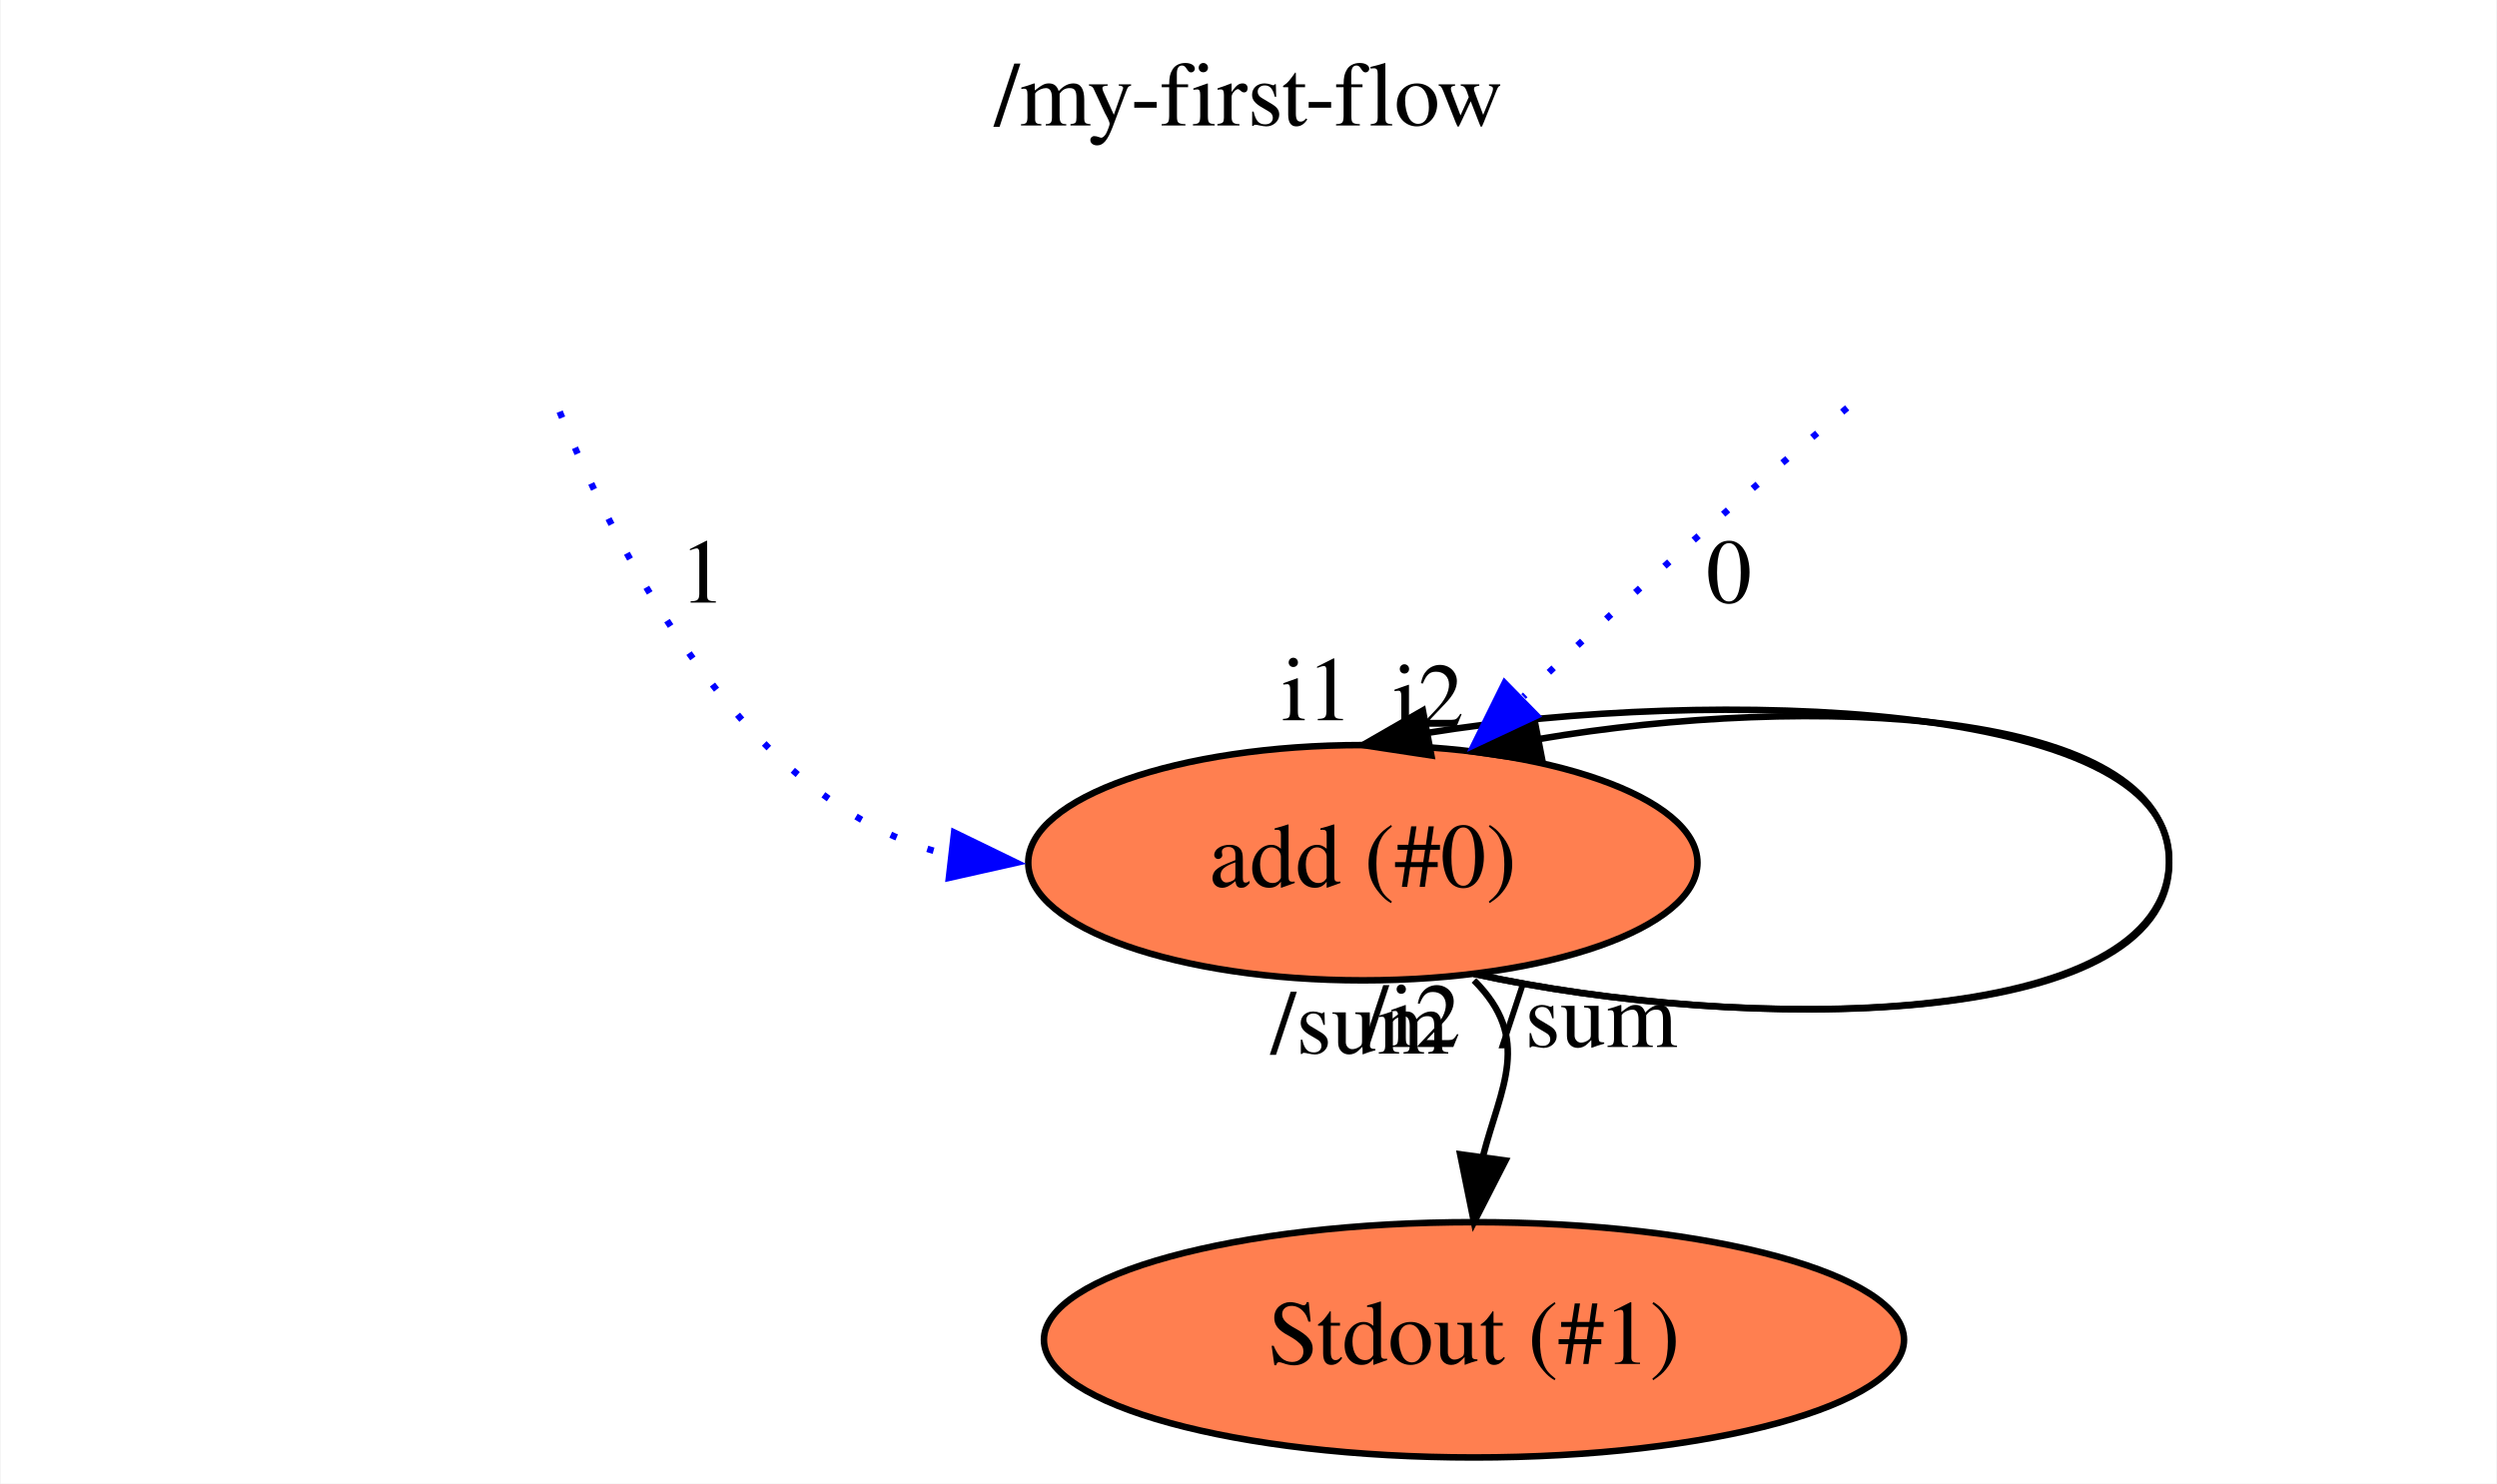
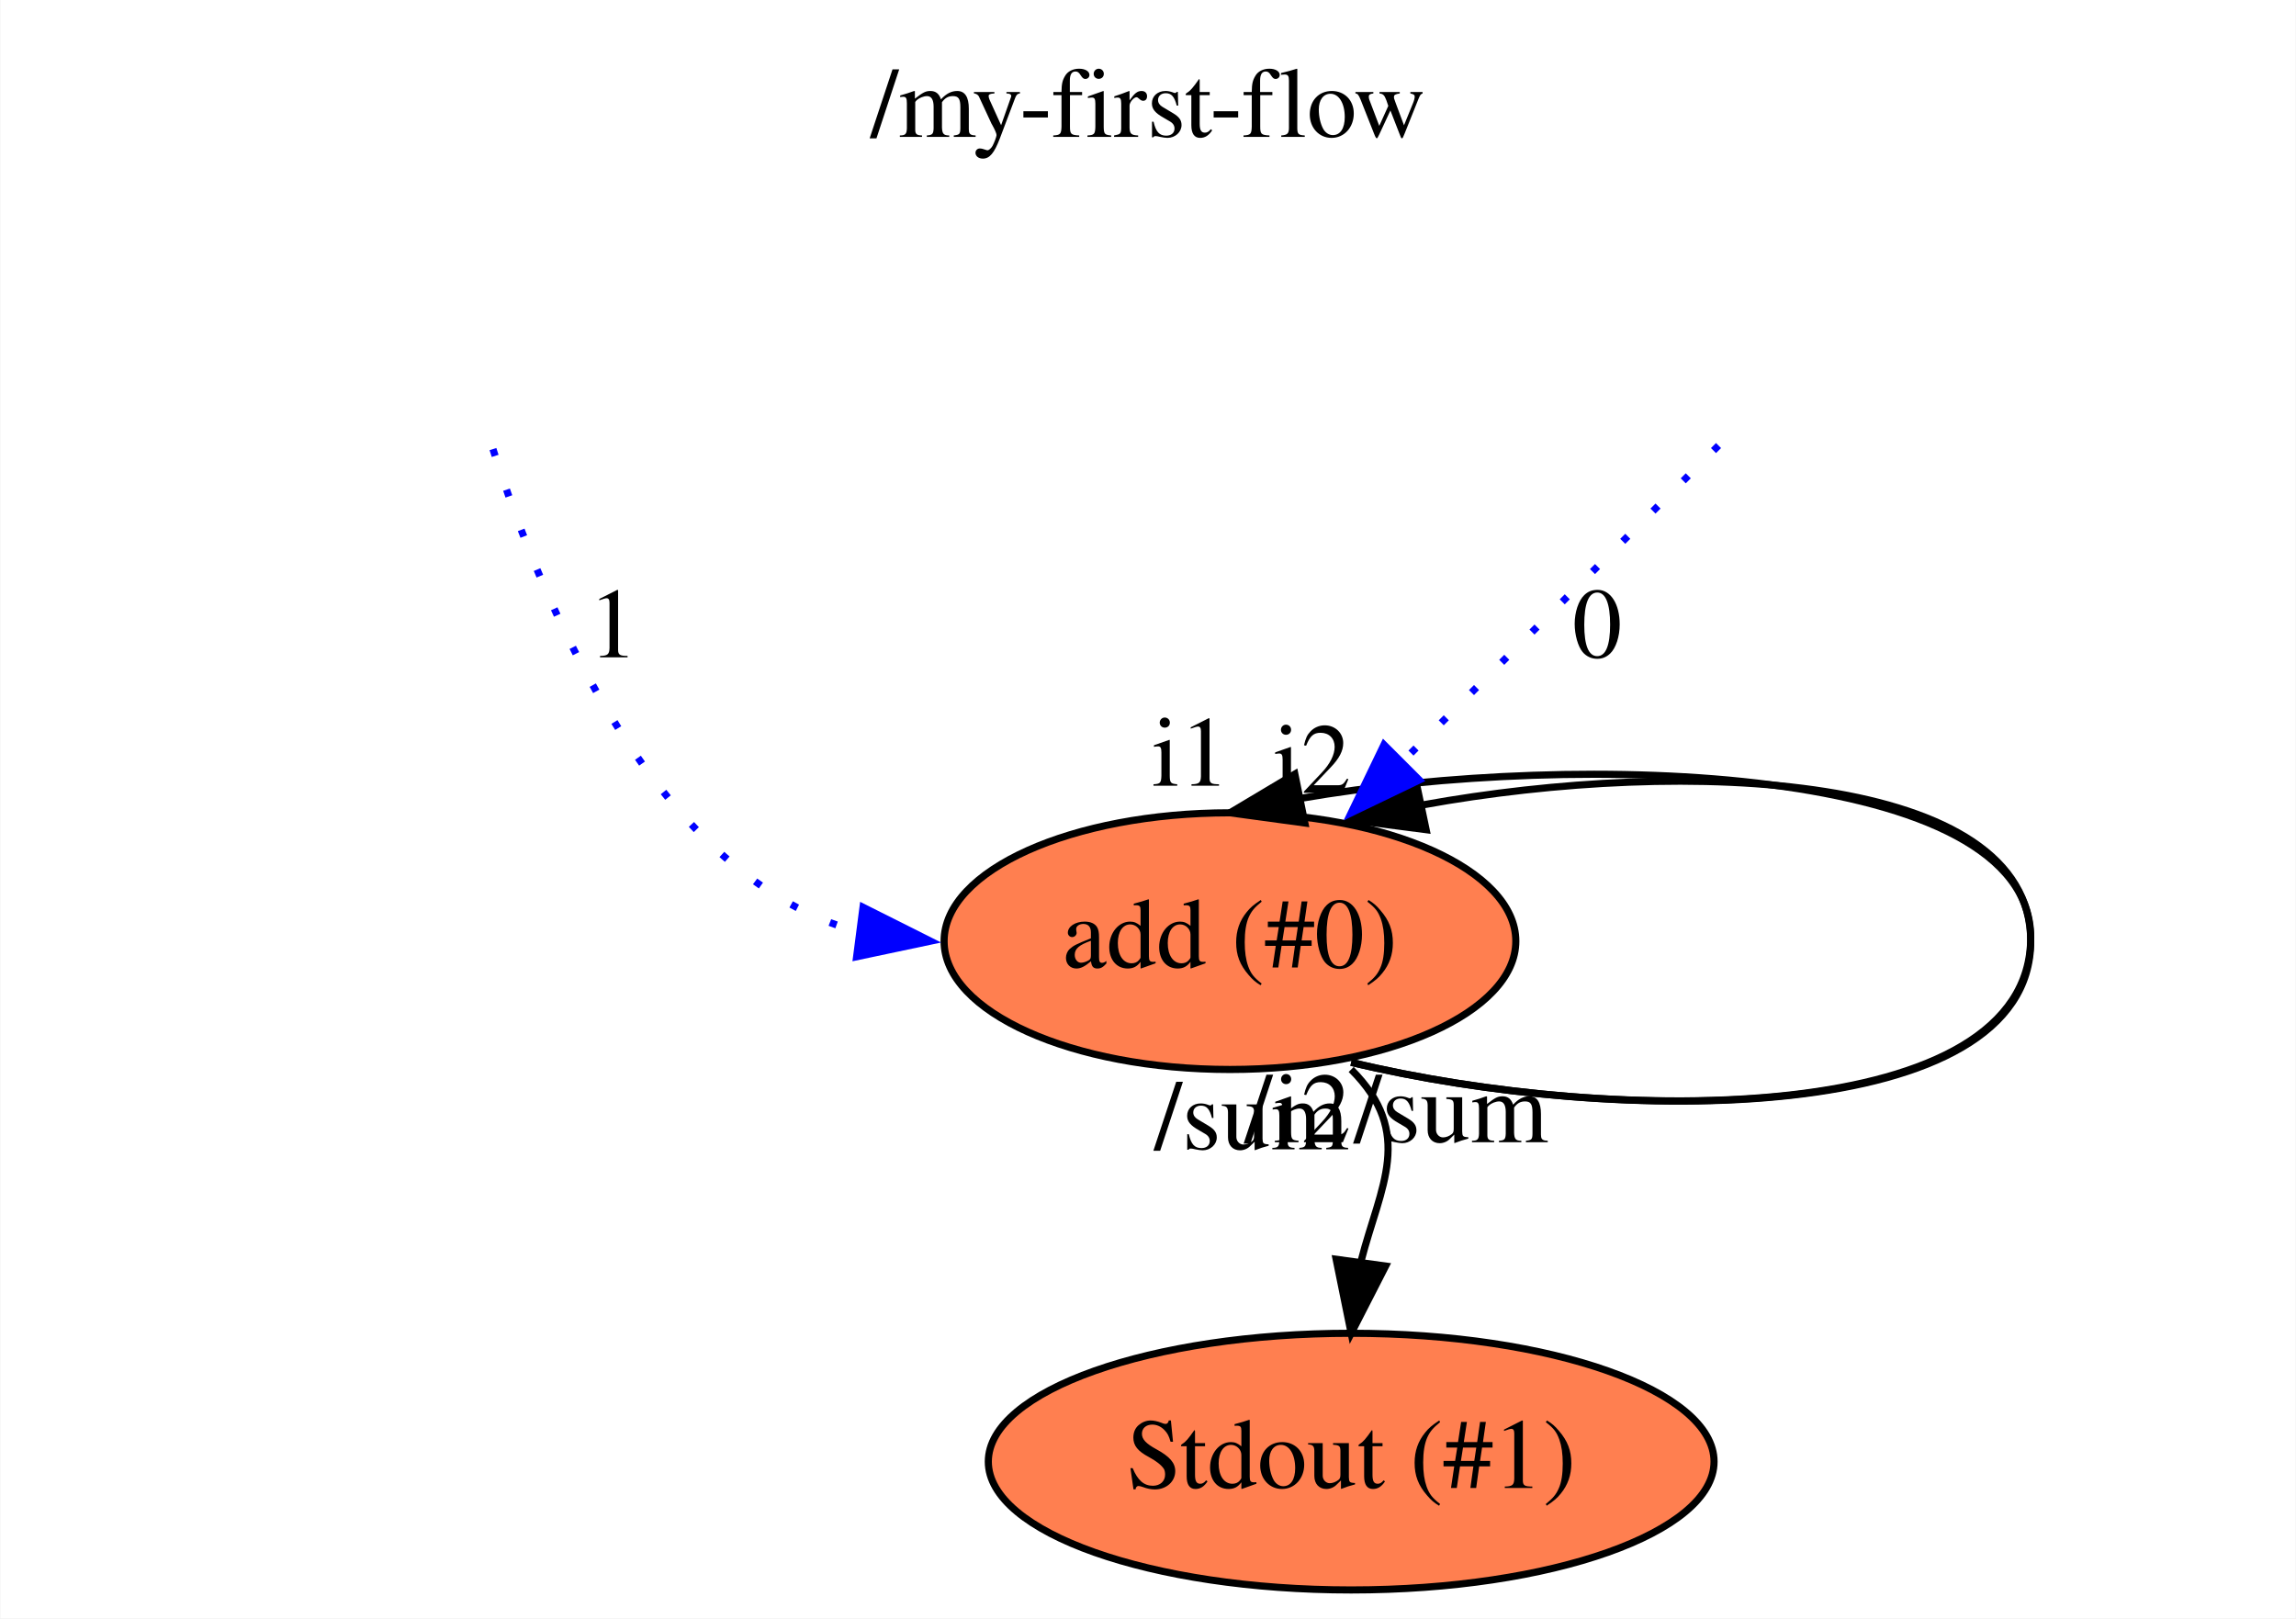
- <svg xmlns="http://www.w3.org/2000/svg" xmlns:xlink="http://www.w3.org/1999/xlink" width="382pt" height="227pt" viewBox="0.00 0.00 381.79 227.00">
+ <svg xmlns="http://www.w3.org/2000/svg" xmlns:xlink="http://www.w3.org/1999/xlink" width="322pt" height="227pt" viewBox="0.00 0.00 321.89 227.00">
  <g id="graph0" class="graph" transform="scale(1 1) rotate(0) translate(4 223)">
-     <polygon fill="white" stroke="transparent" points="-4,4 -4,-223 377.79,-223 377.79,4 -4,4" />
-     <text text-anchor="middle" x="186.89" y="-203.8" font-family="Times,serif" font-size="14.00">/my-first-flow</text>
+     <polygon fill="white" stroke="transparent" points="-4,4 -4,-223 317.89,-223 317.89,4 -4,4" />
+     <text text-anchor="middle" x="156.94" y="-203.8" font-family="Times,serif" font-size="14.00">/my-first-flow</text>
    <g id="node1" class="node">
      <g id="a_node1">
-         <a xlink:href="file:///home/andrew/workspace/flow/flowstdlib/math/add/add.html" xlink:title="add (#0)">
-           <ellipse fill="coral" stroke="black" cx="204.39" cy="-91" rx="51.19" ry="18" />
-           <text text-anchor="middle" x="204.39" y="-87.3" font-family="Times,serif" font-size="14.00">add (#0)</text>
+         <a xlink:href="file:///Users/andrew/workspace/flow/flowstdlib/math/add/add.html" xlink:title="add (#0)">
+           <ellipse fill="coral" stroke="black" cx="168.44" cy="-91" rx="40.09" ry="18" />
+           <text text-anchor="middle" x="168.44" y="-87.3" font-family="Times,serif" font-size="14.00">add (#0)</text>
        </a>
      </g>
    </g>
    <g id="edge3" class="edge">
-       <path fill="none" stroke="black" d="M221.39,-74C262.51,-65 327.74,-65 327.74,-91 327.74,-114.97 272.3,-116.84 231.43,-109.94" />
-       <polygon fill="black" stroke="black" points="231.88,-106.46 221.39,-108 230.55,-113.33 231.88,-106.46" />
-       <text text-anchor="middle" x="214.39" y="-111.8" font-family="Times,serif" font-size="14.00">i2</text>
-       <text text-anchor="middle" x="238.89" y="-62.8" font-family="Times,serif" font-size="14.00">/sum</text>
+       <path fill="none" stroke="black" d="M185.44,-74C222.88,-65 280.74,-65 280.74,-91 280.74,-114.77 232.39,-116.81 195.5,-110.11" />
+       <polygon fill="black" stroke="black" points="195.95,-106.63 185.44,-108 194.51,-113.48 195.95,-106.63" />
+       <text text-anchor="middle" x="179.94" y="-111.8" font-family="Times,serif" font-size="14.00">i2</text>
+       <text text-anchor="middle" x="199.44" y="-62.8" font-family="Times,serif" font-size="14.00">/sum</text>
    </g>
    <g id="edge5" class="edge">
-       <path fill="none" stroke="black" d="M221.39,-74C262.51,-65 327.74,-65 327.74,-91.5 327.74,-115.98 257.56,-117.85 214.45,-110.89" />
-       <polygon fill="black" stroke="black" points="214.87,-107.41 204.39,-109 213.57,-114.29 214.87,-107.41" />
-       <text text-anchor="middle" x="197.39" y="-112.8" font-family="Times,serif" font-size="14.00">i1</text>
-       <text text-anchor="middle" x="211.89" y="-62.8" font-family="Times,serif" font-size="14.00">/i2</text>
+       <path fill="none" stroke="black" d="M185.44,-74C222.88,-65 280.74,-65 280.74,-91.5 280.74,-115.83 217.66,-117.82 178.35,-111.02" />
+       <polygon fill="black" stroke="black" points="178.94,-107.57 168.44,-109 177.54,-114.43 178.94,-107.57" />
+       <text text-anchor="middle" x="162.94" y="-112.8" font-family="Times,serif" font-size="14.00">i1</text>
+       <text text-anchor="middle" x="177.94" y="-62.8" font-family="Times,serif" font-size="14.00">/i2</text>
    </g>
    <g id="node4" class="node">
      <g id="a_node4">
-         <a xlink:href="file:///home/andrew/workspace/flow/flowruntime/stdio/stdout.html" xlink:title="Stdout (#1)">
-           <ellipse fill="coral" stroke="black" cx="221.39" cy="-18" rx="65.79" ry="18" />
-           <text text-anchor="middle" x="221.39" y="-14.3" font-family="Times,serif" font-size="14.00">Stdout (#1)</text>
+         <a xlink:href="file:///Users/andrew/workspace/flow/flowruntime/stdio/stdout.html" xlink:title="Stdout (#1)">
+           <ellipse fill="coral" stroke="black" cx="185.44" cy="-18" rx="50.89" ry="18" />
+           <text text-anchor="middle" x="185.44" y="-14.3" font-family="Times,serif" font-size="14.00">Stdout (#1)</text>
        </a>
      </g>
    </g>
    <g id="edge4" class="edge">
-       <path fill="none" stroke="black" d="M221.39,-73C230.39,-64.01 225.47,-56.63 222.78,-46.14" />
-       <polygon fill="black" stroke="black" points="226.21,-45.43 221.39,-36 219.28,-46.38 226.21,-45.43" />
-       <text text-anchor="middle" x="203.89" y="-61.8" font-family="Times,serif" font-size="14.00">/sum</text>
+       <path fill="none" stroke="black" d="M185.44,-73C194.44,-64.01 189.52,-56.63 186.83,-46.14" />
+       <polygon fill="black" stroke="black" points="190.27,-45.43 185.44,-36 183.33,-46.38 190.27,-45.43" />
+       <text text-anchor="middle" x="171.44" y="-61.8" font-family="Times,serif" font-size="14.00">/sum</text>
    </g>
    <g id="edge1" class="edge">
-       <path fill="none" stroke="blue" stroke-dasharray="1,5" d="M278.48,-160.6C264.68,-148.99 245.83,-132.65 228.97,-116.43" />
-       <polygon fill="blue" stroke="blue" points="230.98,-113.5 221.39,-109 226.08,-118.5 230.98,-113.5" />
-       <text text-anchor="middle" x="260.39" y="-130.8" font-family="Times,serif" font-size="14.00">0</text>
+       <path fill="none" stroke="blue" stroke-dasharray="1,5" d="M236.96,-160.51C225.01,-148.57 208.27,-131.83 192.57,-116.12" />
+       <polygon fill="blue" stroke="blue" points="194.99,-113.6 185.44,-109 190.04,-118.55 194.99,-113.6" />
+       <text text-anchor="middle" x="219.94" y="-130.8" font-family="Times,serif" font-size="14.00">0</text>
    </g>
    <g id="edge2" class="edge">
-       <path fill="none" stroke="blue" stroke-dasharray="1,5" d="M81.51,-160.01C90.76,-137.39 110.53,-99.4 141.09,-92.2" />
-       <polygon fill="blue" stroke="blue" points="141.86,-95.63 151.39,-91 141.06,-88.68 141.86,-95.63" />
-       <text text-anchor="middle" x="103.39" y="-130.8" font-family="Times,serif" font-size="14.00">1</text>
+       <path fill="none" stroke="blue" stroke-dasharray="1,5" d="M65.08,-160.01C72.26,-137.49 88.27,-99.73 116.43,-92.29" />
+       <polygon fill="blue" stroke="blue" points="116.98,-95.75 126.44,-91 116.08,-88.81 116.98,-95.75" />
+       <text text-anchor="middle" x="81.94" y="-130.8" font-family="Times,serif" font-size="14.00">1</text>
    </g>
  </g>
</svg>
